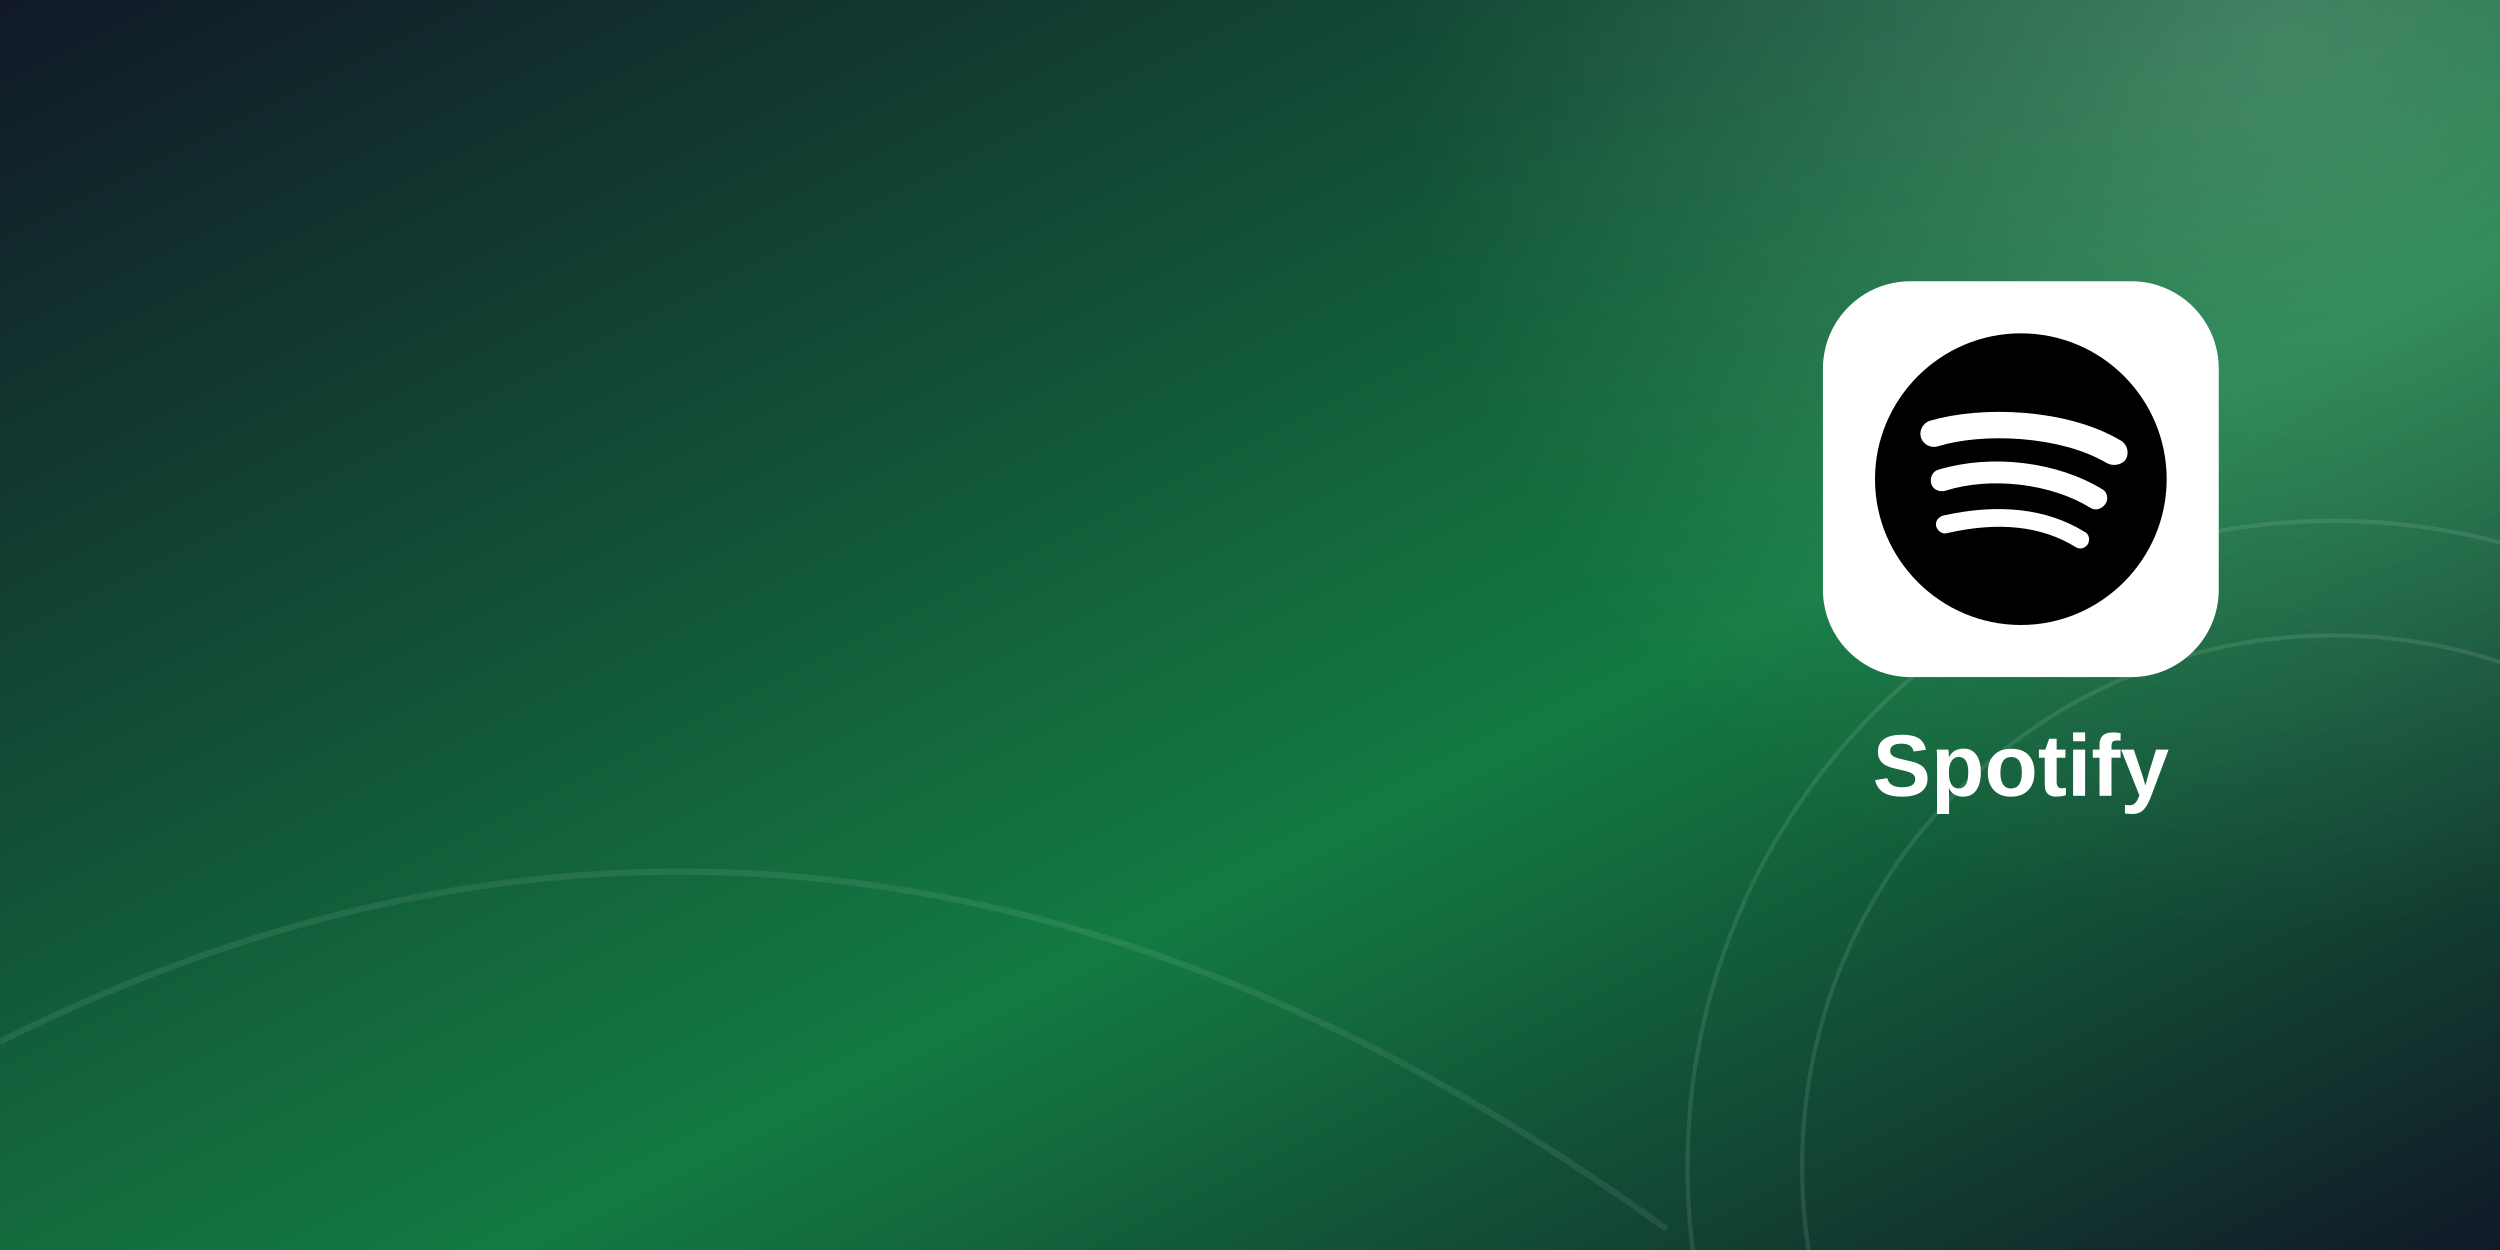
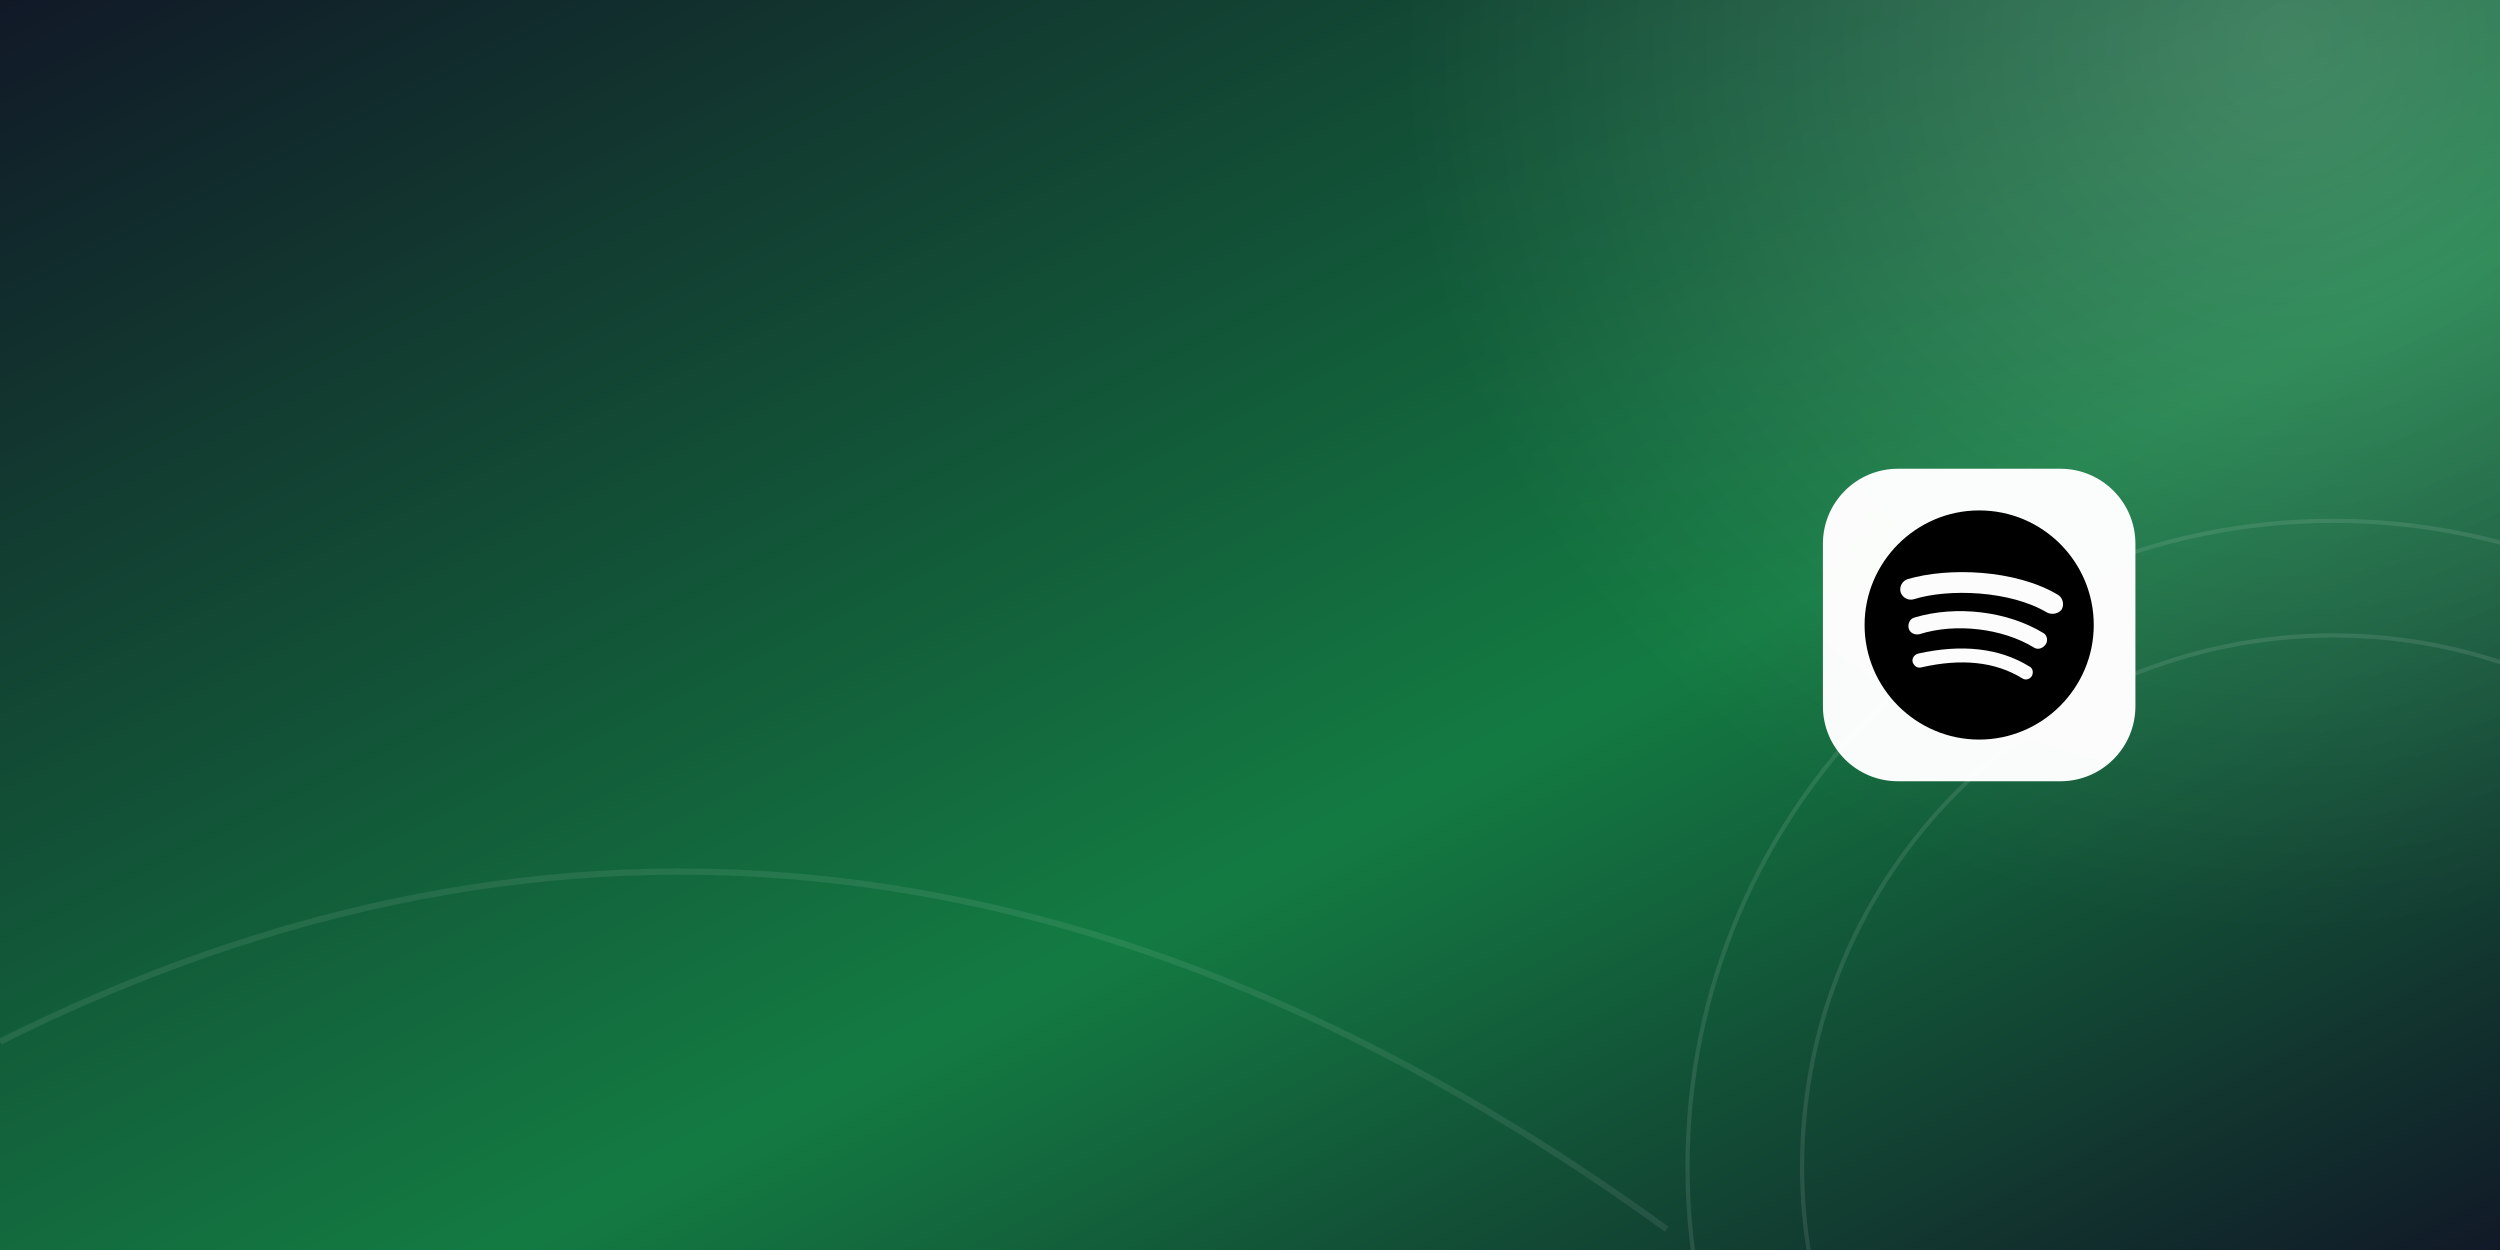
<svg xmlns="http://www.w3.org/2000/svg" width="1200" height="600" viewBox="0 0 1200 600" role="img" aria-labelledby="title">
  <defs>
    <linearGradient id="base" x2="1" y2="1">
      <stop stop-color="#111827" />
      <stop offset=".6" stop-color="#137b42" />
      <stop offset="1" stop-color="#111827" />
    </linearGradient>
    <radialGradient id="shine">
      <stop stop-color="#ffffff" stop-opacity=".2" />
      <stop offset="1" stop-color="#ffffff" stop-opacity="0" />
    </radialGradient>
  </defs>
  <rect width="1200" height="600" fill="url(#base)" />
  <circle cx="1100" cy="20" r="430" fill="url(#shine)" />
  <circle cx="1120" cy="560" r="310" fill="none" stroke="#fff" stroke-opacity=".1" stroke-width="2" />
  <circle cx="1120" cy="560" r="255" fill="none" stroke="#fff" stroke-opacity=".1" stroke-width="2" />
  <path d="M0 500 Q400 300 800 590" fill="none" stroke="#fff" stroke-opacity=".08" stroke-width="3" />
-   <rect x="875" y="135" width="190" height="190" rx="42" fill="#fff" />
-   <svg x="900" y="160" width="140" height="140" viewBox="0 0 24 24">
+   <rect x="875" y="225" width="150" height="150" rx="36" fill="#ffffff" fill-opacity="0.98" />
+   <svg x="895" y="245" width="110" height="110" viewBox="0 0 24 24">
    <path d="M12 0C5.4 0 0 5.4 0 12s5.4 12 12 12 12-5.4 12-12S18.66 0 12 0zm5.521 17.34c-.24.359-.66.48-1.021.24-2.82-1.74-6.36-2.101-10.561-1.141-.418.122-.779-.179-.899-.539-.12-.421.18-.78.54-.9 4.56-1.021 8.52-.6 11.64 1.32.42.18.479.659.301 1.02zm1.44-3.3c-.301.42-.841.6-1.262.3-3.239-1.98-8.159-2.58-11.939-1.38-.479.12-1.02-.12-1.14-.6-.12-.48.12-1.021.6-1.141C9.6 9.9 15 10.561 18.72 12.84c.361.181.54.78.241 1.2zm.12-3.36C15.24 8.4 8.82 8.16 5.16 9.301c-.6.179-1.2-.181-1.38-.721-.18-.601.18-1.2.72-1.381 4.26-1.26 11.28-1.02 15.721 1.621.539.3.719 1.02.419 1.56-.299.421-1.02.599-1.559.3z" />
  </svg>
-   <text x="970" y="382" text-anchor="middle" fill="#fff" font-family="Arial,Helvetica,sans-serif" font-weight="700" font-size="42">Spotify</text>
</svg>
